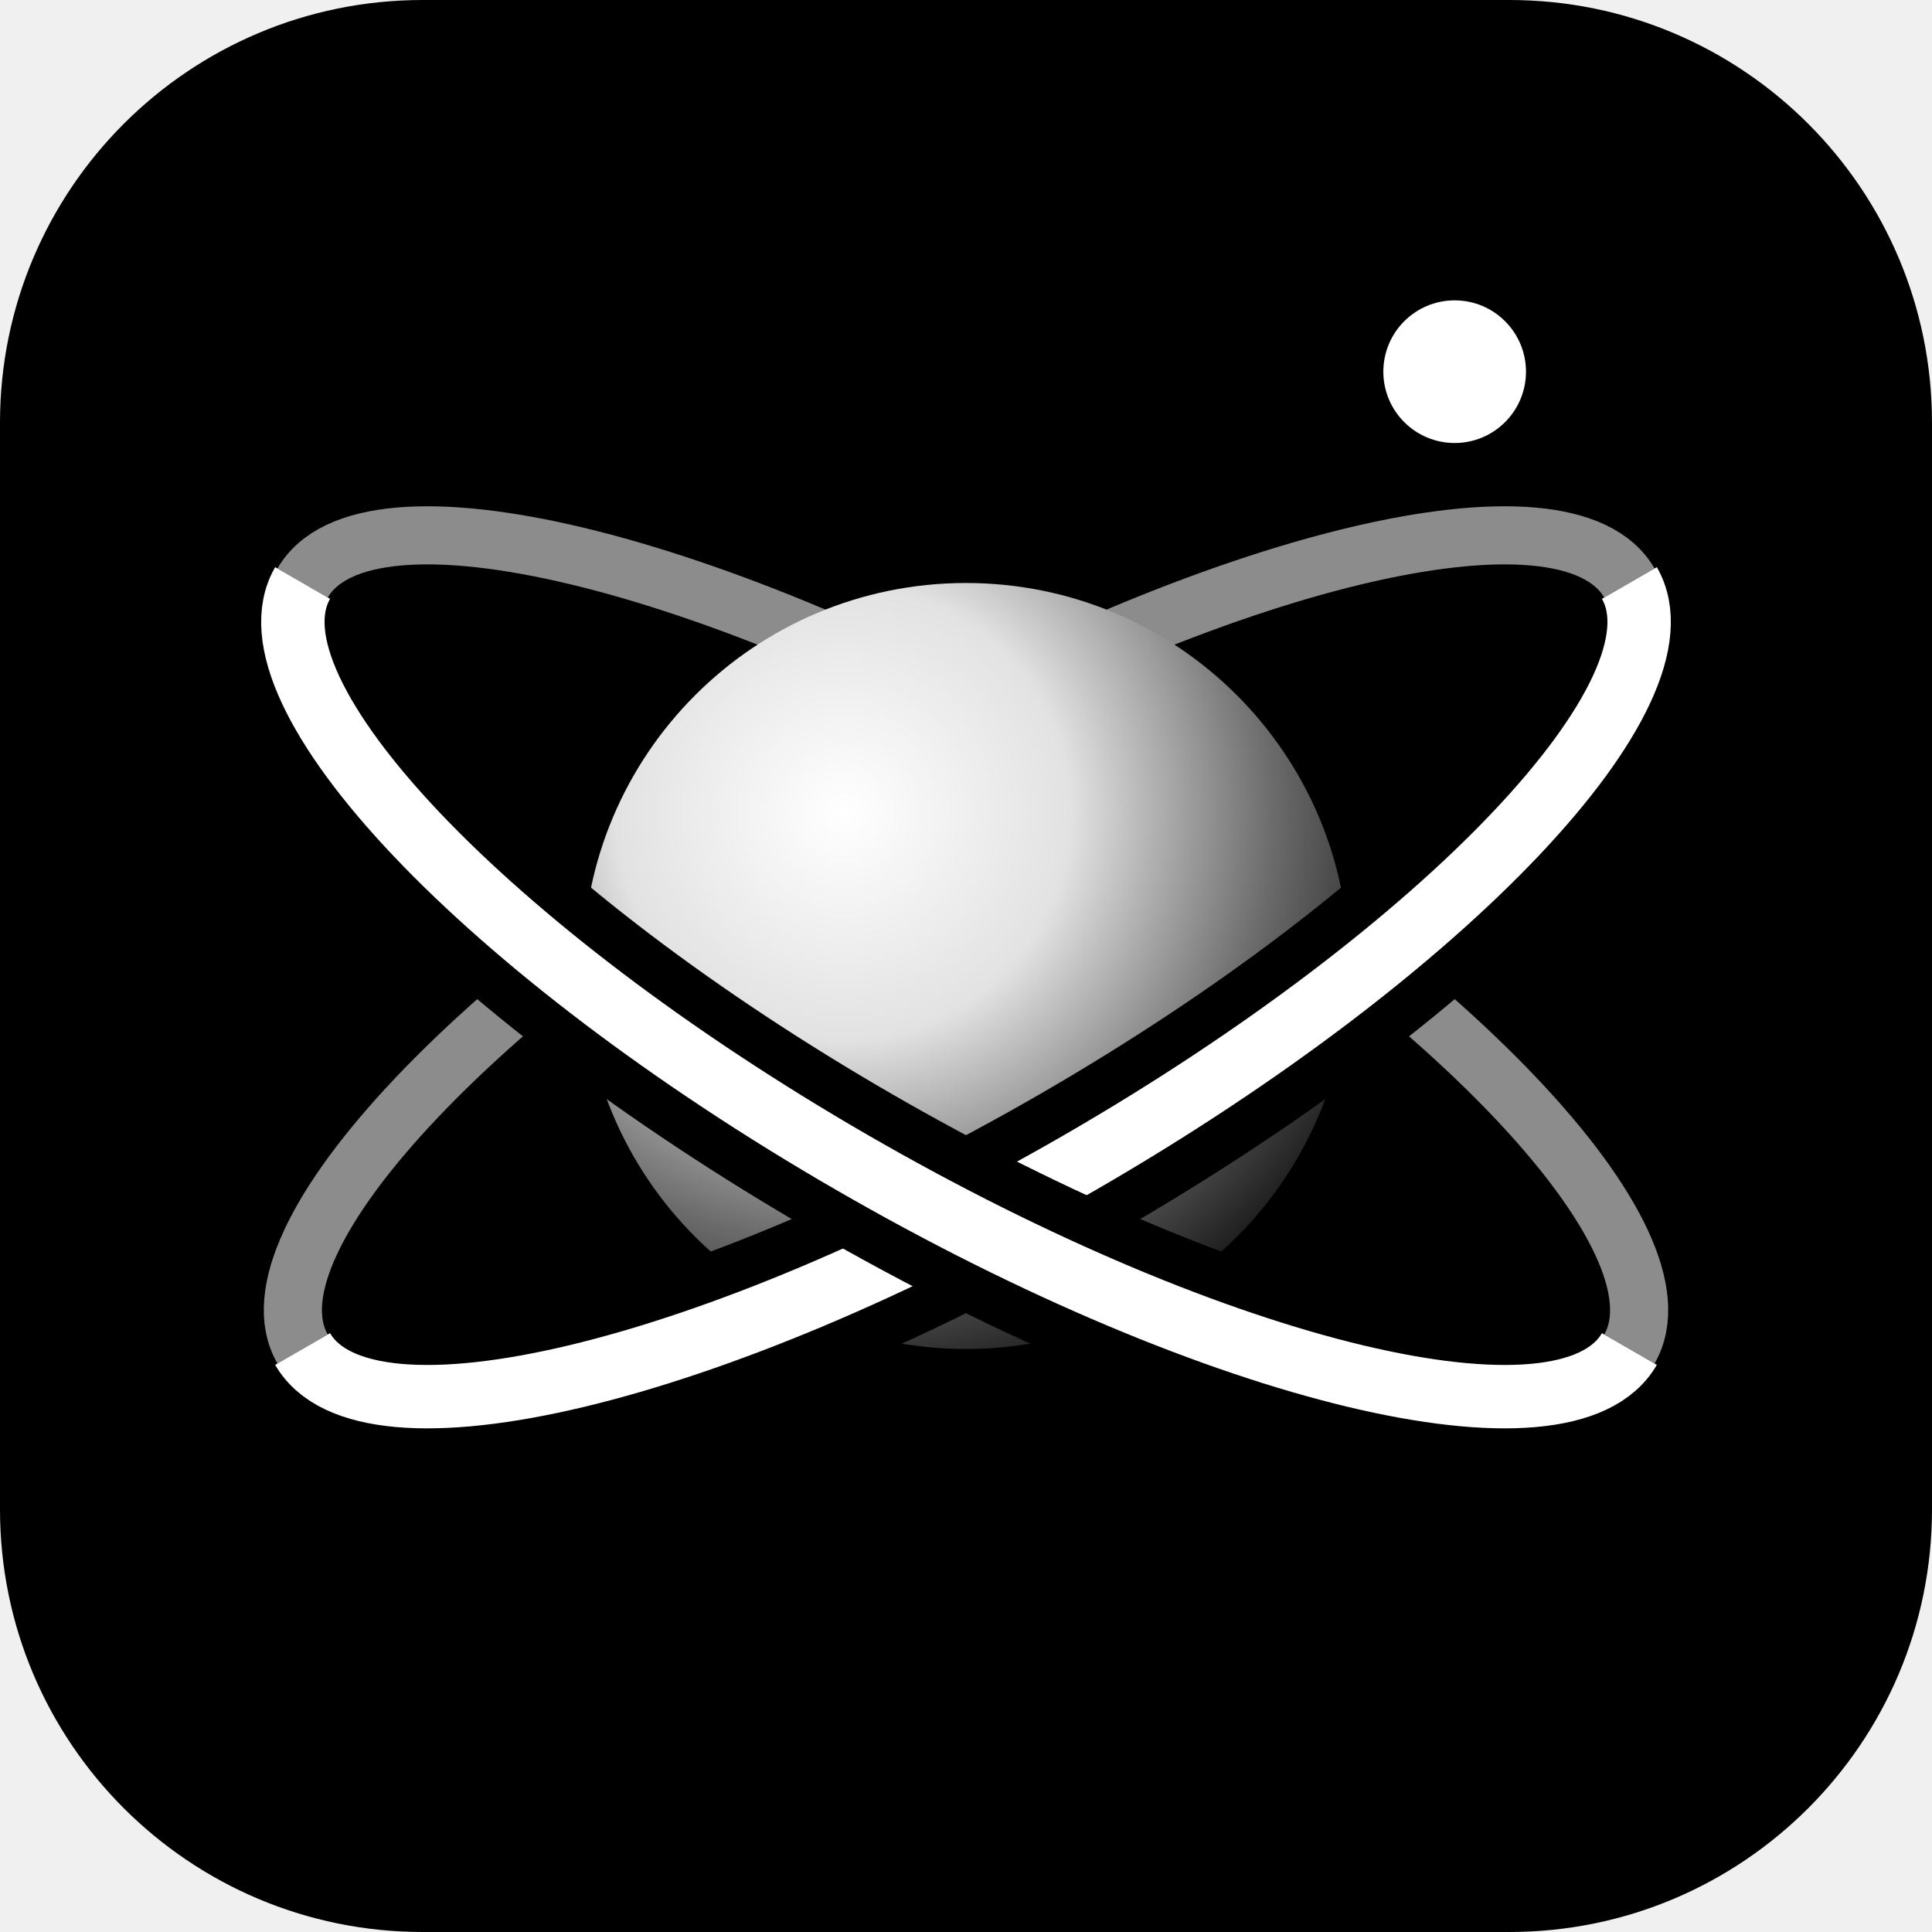
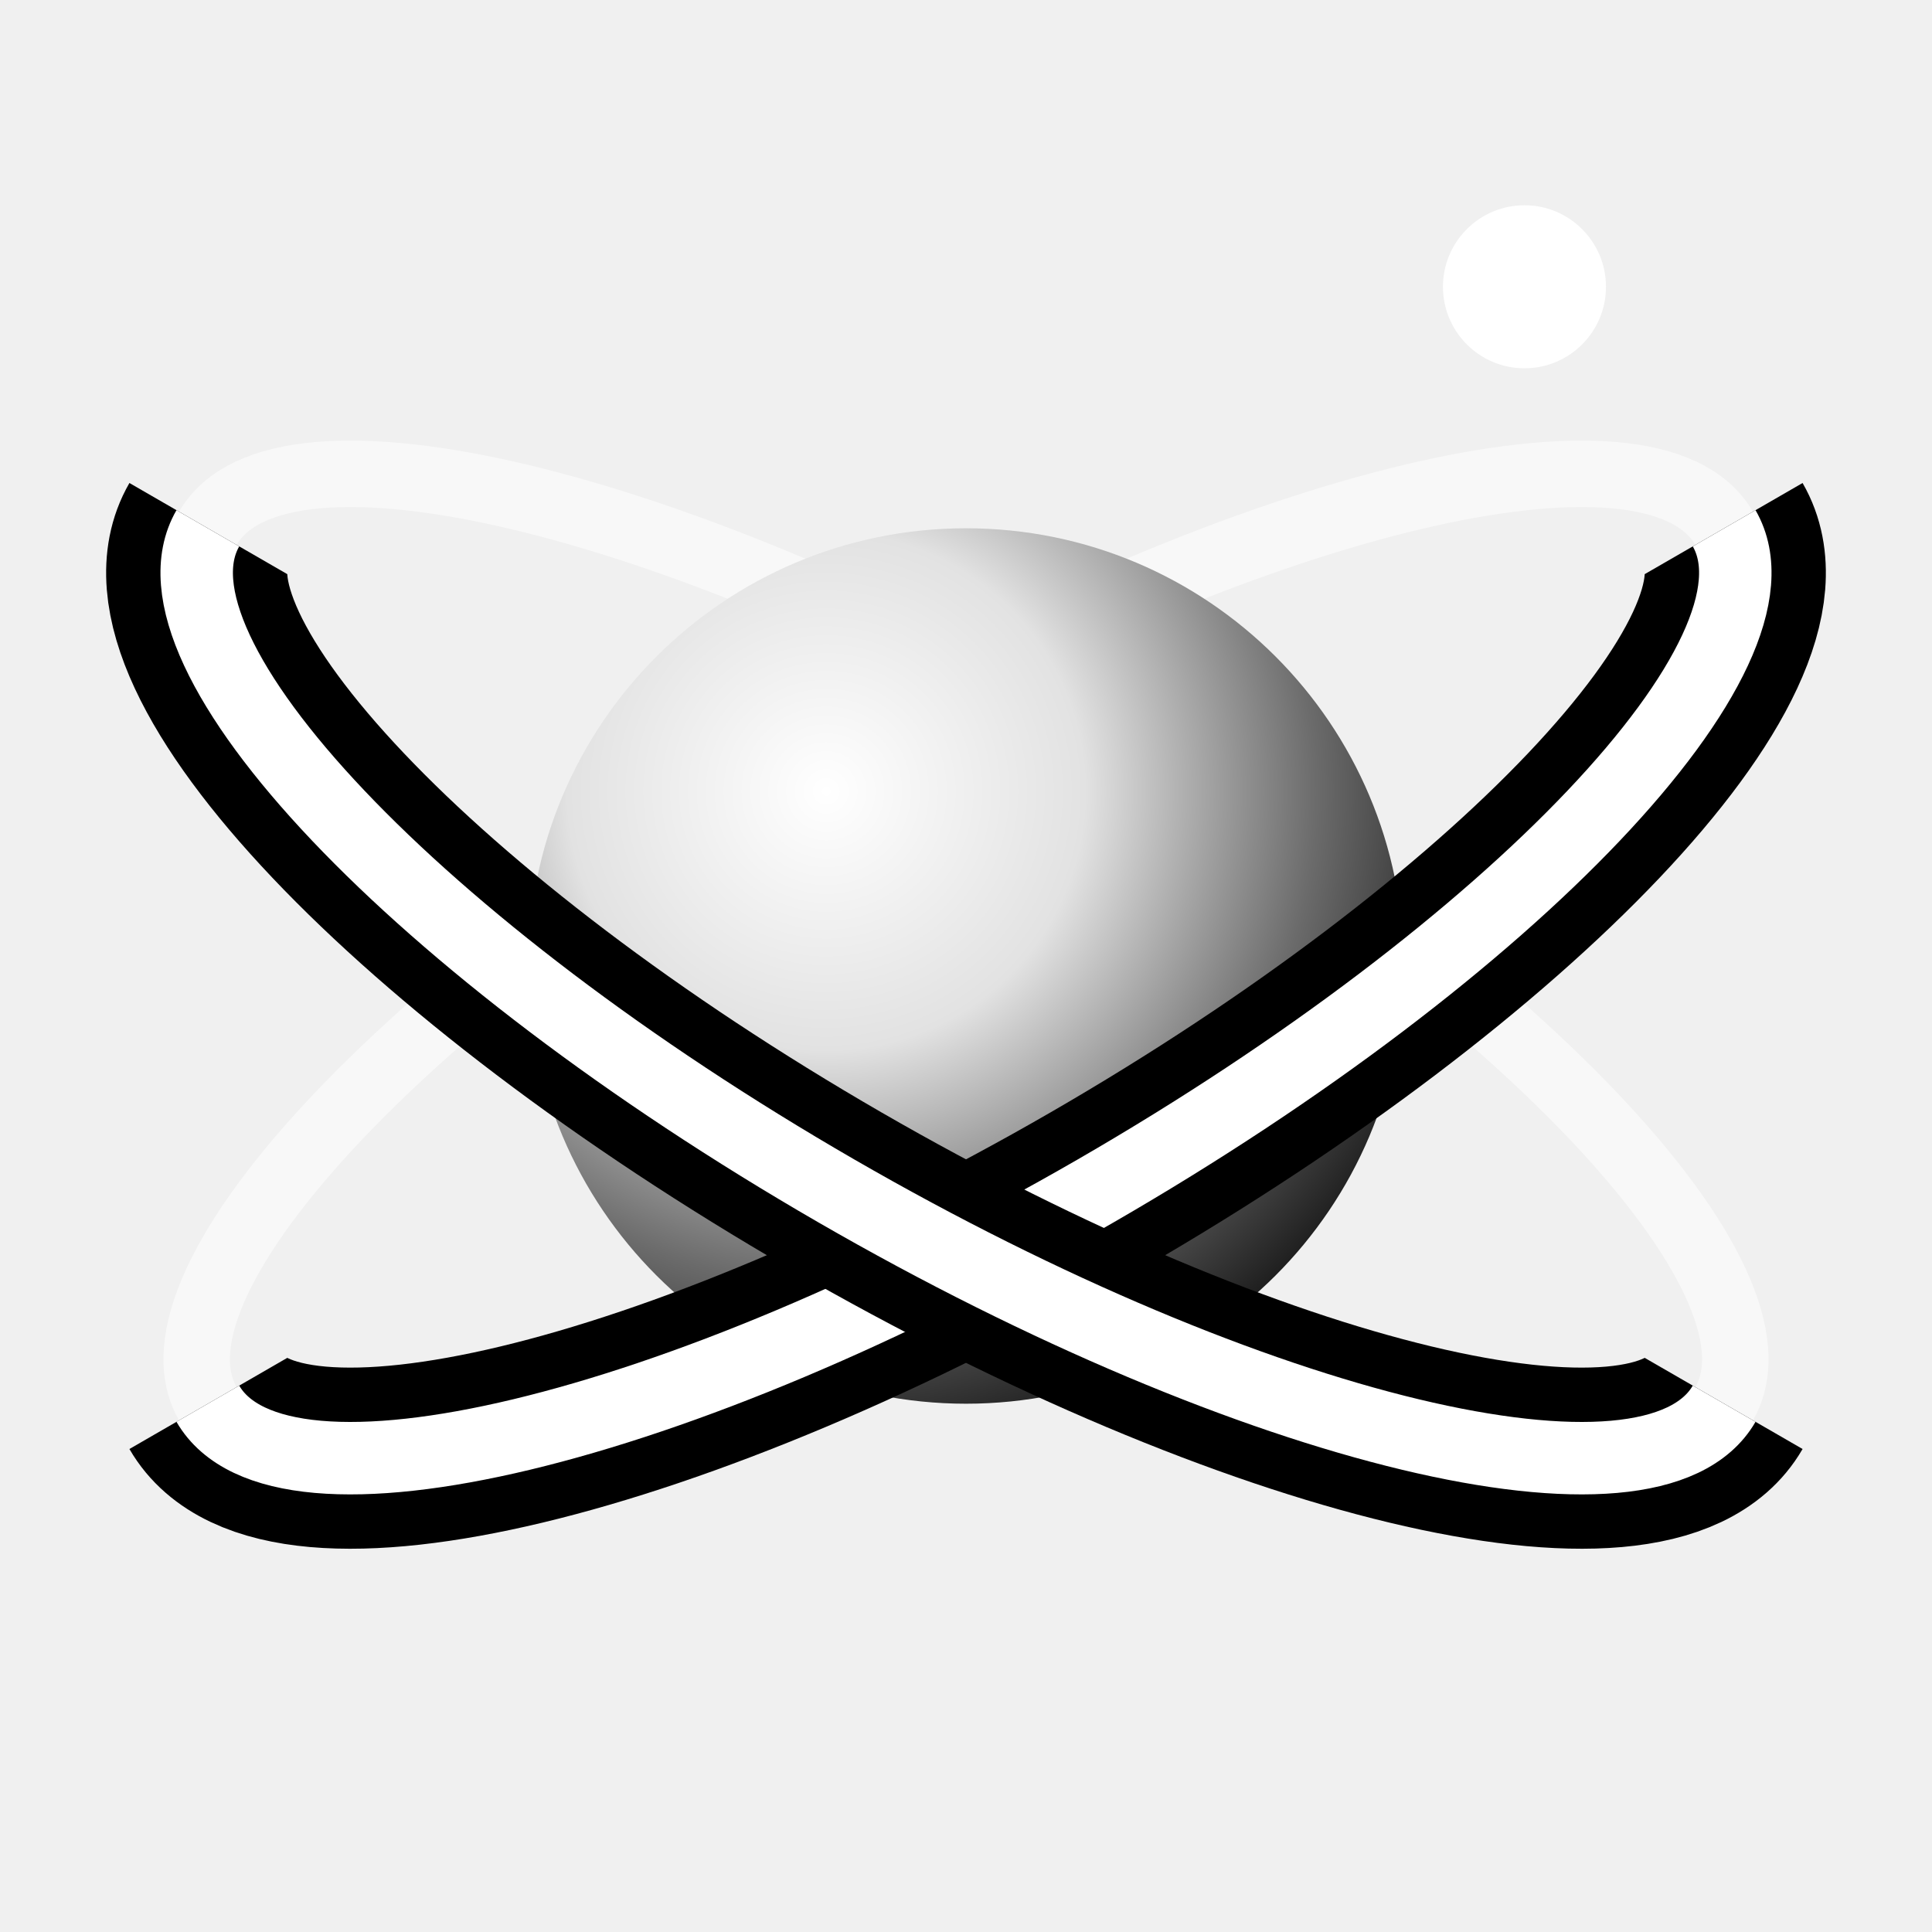
<svg xmlns="http://www.w3.org/2000/svg" viewBox="0 0 64 64" fill="none">
-   <rect width="64" height="64" rx="14" fill="#000" />
-   <g transform="translate(4 4) scale(.875)">
-     <defs>
-       <radialGradient id="x09p" cx="34%" cy="30%" r="78%">
-         <stop offset="0" stop-color="#ffffff" />
-         <stop offset=".38" stop-color="#e2e2e2" />
-         <stop offset=".72" stop-color="#6b6b6b" />
-         <stop offset="1" stop-color="#161616" />
-       </radialGradient>
-       <clipPath id="x09fa">
-         <rect x="-40" y="0" width="80" height="40" transform="translate(32 32) rotate(-30)" />
-       </clipPath>
-       <clipPath id="x09fb">
-         <rect x="-40" y="0" width="80" height="40" transform="translate(32 32) rotate(30)" />
-       </clipPath>
-     </defs>
-     <g stroke-linecap="round">
-       <ellipse cx="32" cy="32" rx="29" ry="8.6" transform="rotate(-30 32 32)" stroke="#fff" stroke-opacity=".55" stroke-width="2.2" />
-       <ellipse cx="32" cy="32" rx="29" ry="8.6" transform="rotate(30 32 32)" stroke="#fff" stroke-opacity=".55" stroke-width="2.2" />
-       <circle cx="32" cy="32" r="14.5" fill="url(#x09p)" />
-       <g clip-path="url(#x09fa)">
-         <ellipse cx="32" cy="32" rx="29" ry="8.6" transform="rotate(-30 32 32)" stroke="#000" stroke-width="6" />
-         <ellipse cx="32" cy="32" rx="29" ry="8.6" transform="rotate(-30 32 32)" stroke="#fff" stroke-width="2.4" />
-       </g>
-       <g clip-path="url(#x09fb)">
-         <ellipse cx="32" cy="32" rx="29" ry="8.6" transform="rotate(30 32 32)" stroke="#000" stroke-width="6" />
-         <ellipse cx="32" cy="32" rx="29" ry="8.6" transform="rotate(30 32 32)" stroke="#fff" stroke-width="2.4" />
-       </g>
-       <circle cx="50.5" cy="9.5" r="2.7" fill="#fff" />
+   <defs>
+     <radialGradient id="x09p" cx="34%" cy="30%" r="78%">
+       <stop offset="0" stop-color="#ffffff" />
+       <stop offset=".38" stop-color="#e2e2e2" />
+       <stop offset=".72" stop-color="#6b6b6b" />
+       <stop offset="1" stop-color="#161616" />
+     </radialGradient>
+     <clipPath id="x09fa">
+       <rect x="-40" y="0" width="80" height="40" transform="translate(32 32) rotate(-30)" />
+     </clipPath>
+     <clipPath id="x09fb">
+       <rect x="-40" y="0" width="80" height="40" transform="translate(32 32) rotate(30)" />
+     </clipPath>
+   </defs>
+   <g stroke-linecap="round">
+     <ellipse cx="32" cy="32" rx="29" ry="8.6" transform="rotate(-30 32 32)" stroke="#fff" stroke-opacity=".55" stroke-width="2.2" />
+     <ellipse cx="32" cy="32" rx="29" ry="8.6" transform="rotate(30 32 32)" stroke="#fff" stroke-opacity=".55" stroke-width="2.2" />
+     <circle cx="32" cy="32" r="14.5" fill="url(#x09p)" />
+     <g clip-path="url(#x09fa)">
+       <ellipse cx="32" cy="32" rx="29" ry="8.6" transform="rotate(-30 32 32)" stroke="#000" stroke-width="6" />
+       <ellipse cx="32" cy="32" rx="29" ry="8.6" transform="rotate(-30 32 32)" stroke="#fff" stroke-width="2.4" />
    </g>
+     <g clip-path="url(#x09fb)">
+       <ellipse cx="32" cy="32" rx="29" ry="8.6" transform="rotate(30 32 32)" stroke="#000" stroke-width="6" />
+       <ellipse cx="32" cy="32" rx="29" ry="8.6" transform="rotate(30 32 32)" stroke="#fff" stroke-width="2.4" />
+     </g>
+     <circle cx="50.5" cy="9.5" r="2.7" fill="#fff" />
  </g>
</svg>
